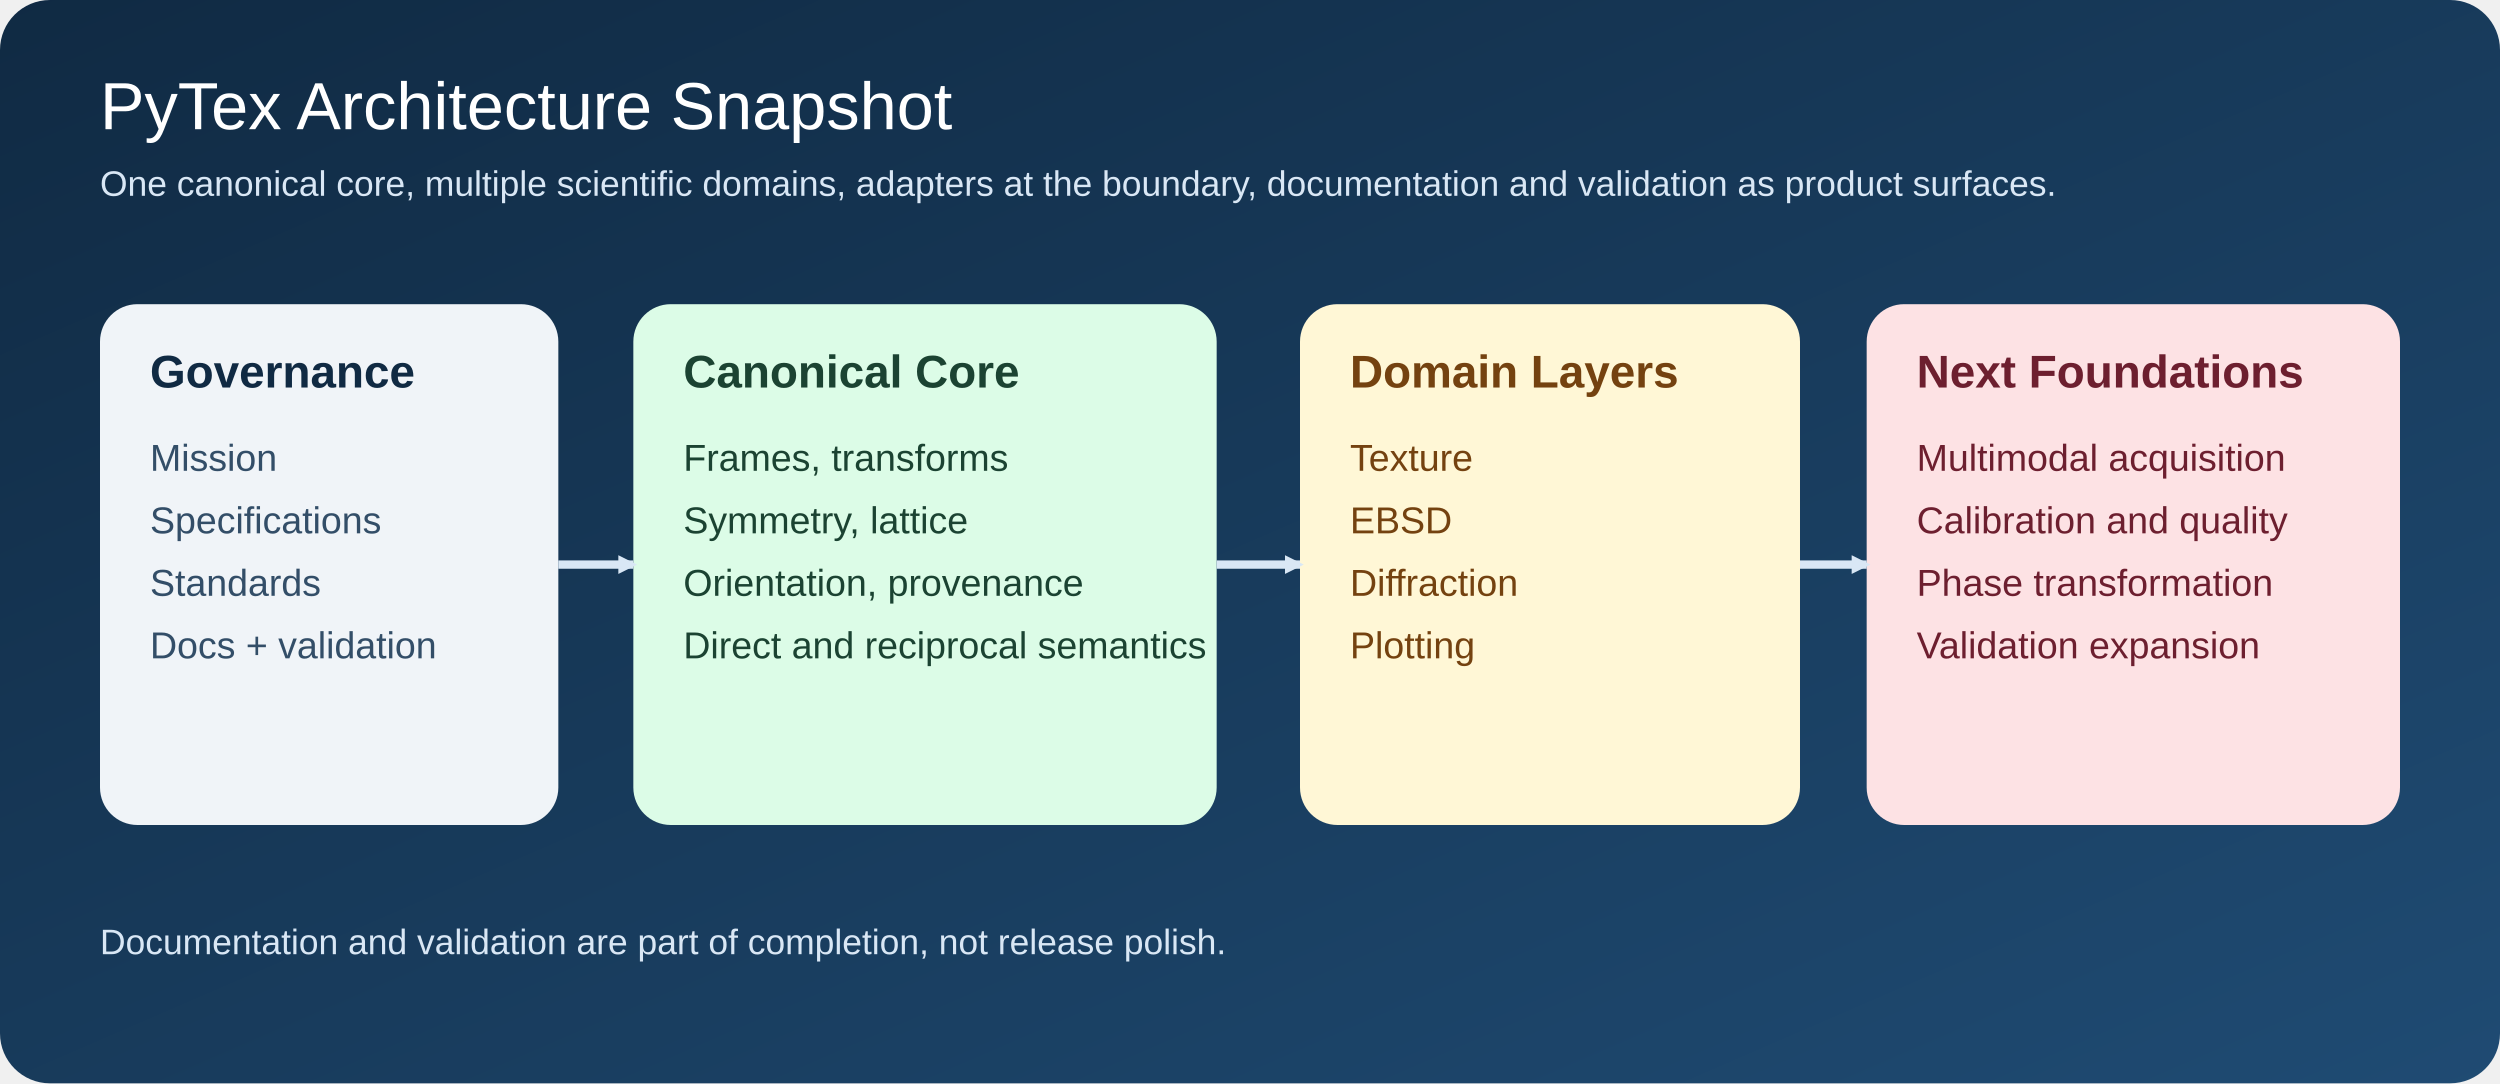
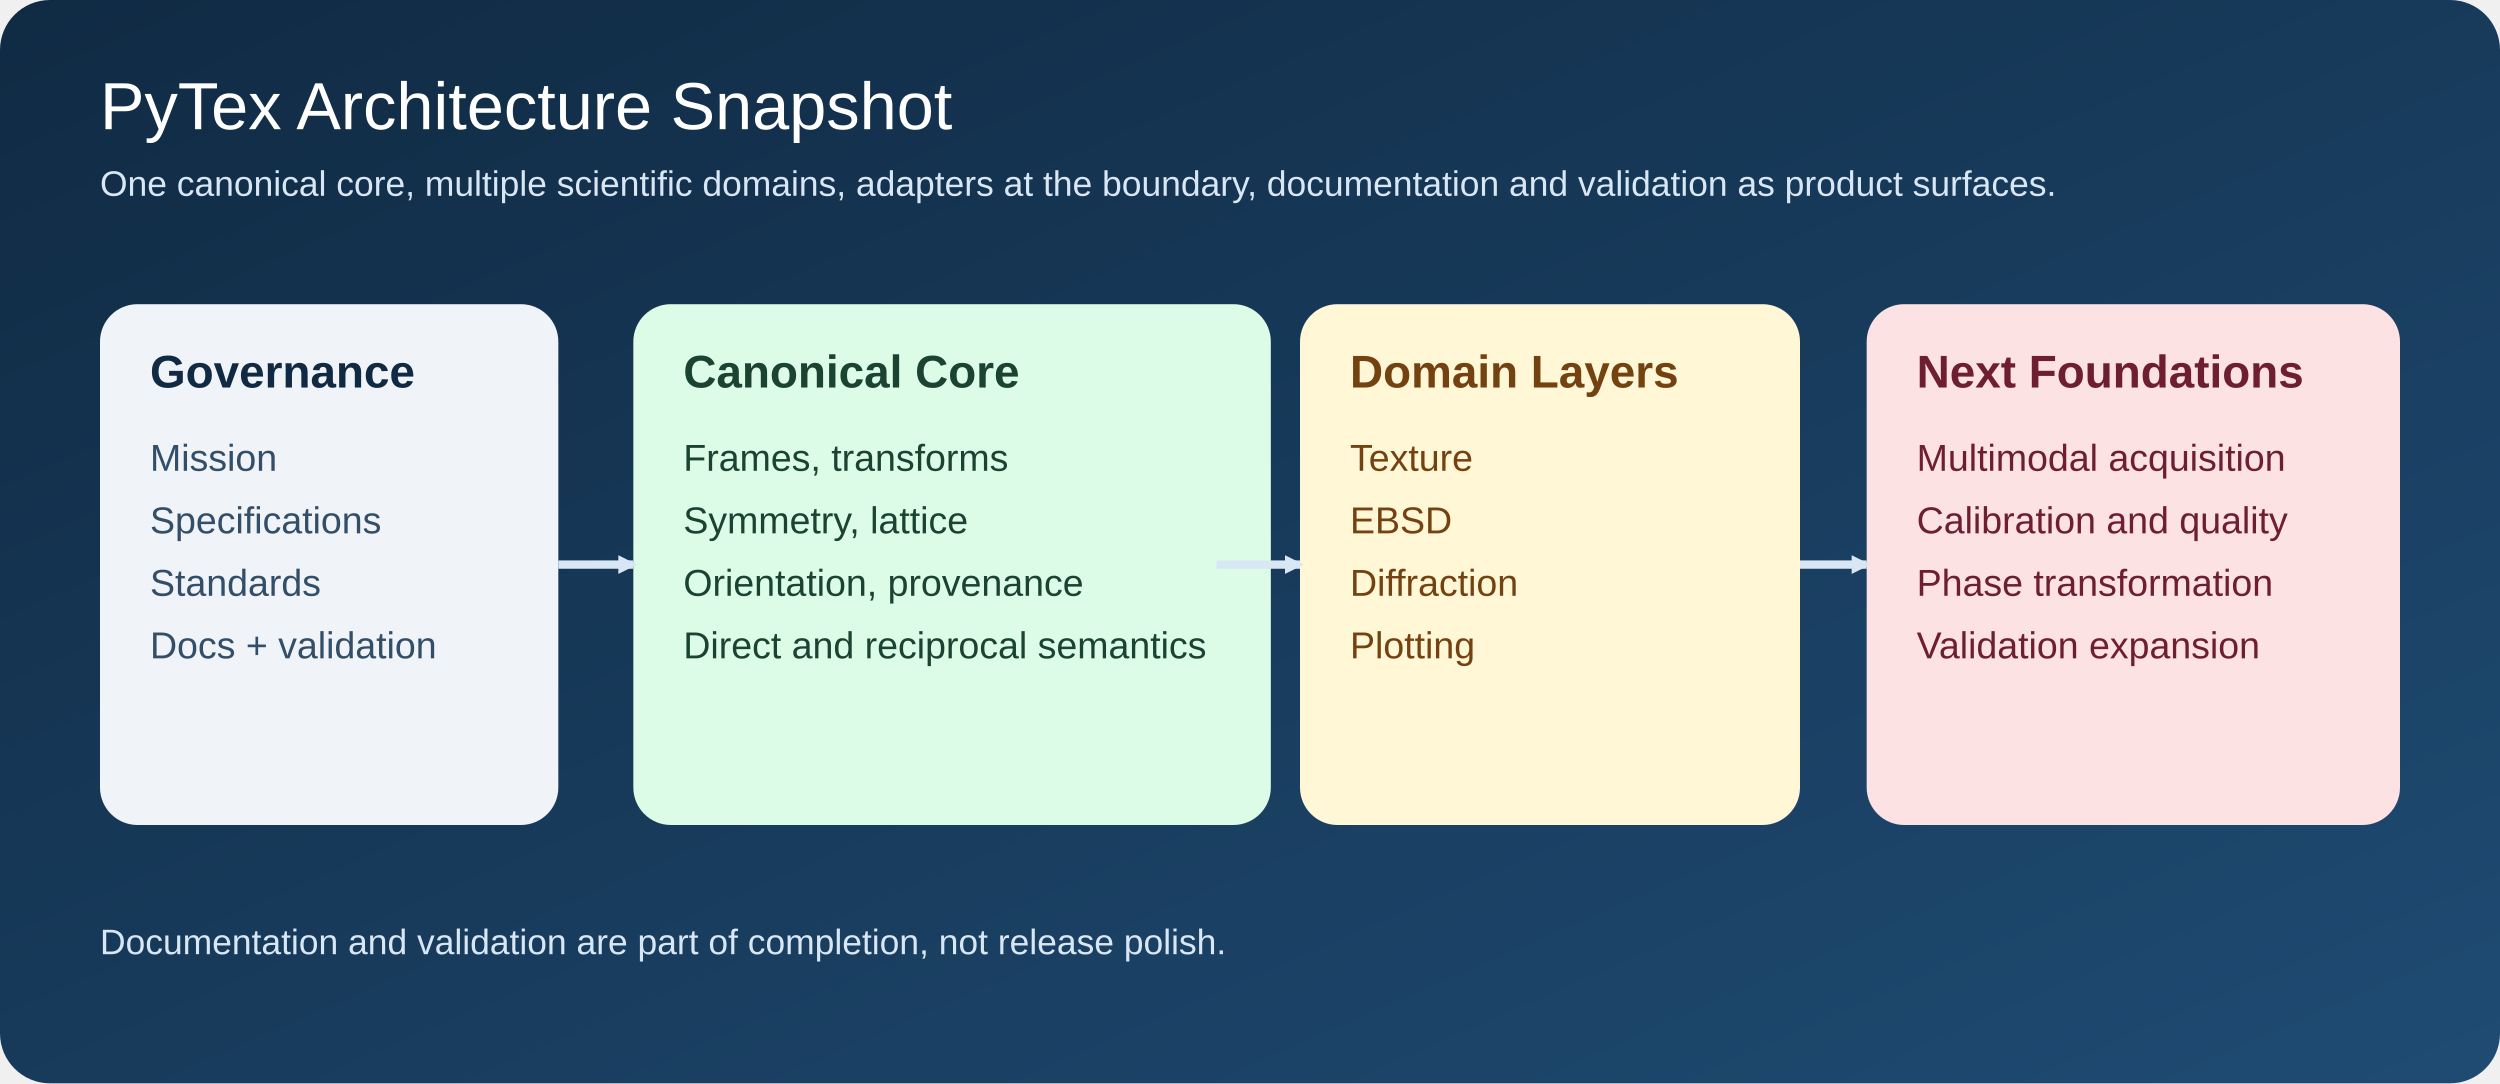
<svg xmlns="http://www.w3.org/2000/svg" width="1200" height="520" viewBox="0 0 1200 520" role="img" aria-labelledby="title desc">
  <defs>
    <linearGradient id="bg" x1="0" y1="0" x2="1" y2="1">
      <stop offset="0%" stop-color="#102a43" />
      <stop offset="100%" stop-color="#1f4b73" />
    </linearGradient>
    <marker markerUnits="userSpaceOnUse" id="arrow" markerWidth="9.00" markerHeight="9.00" refX="7.20" refY="4.50" orient="auto">
      <path d="M0.00,0.00 L9.00,4.50 L0.00,9.00 z" fill="#d9e7f5" />
    </marker>
  </defs>
  <rect width="1200" height="520" rx="24" ry="24" fill="url(#bg)" />
  <text x="48" y="62" font-family="Arial, Helvetica, sans-serif" font-size="32" fill="#ffffff">PyTex Architecture Snapshot</text>
  <text x="48" y="94" font-family="Arial, Helvetica, sans-serif" font-size="17" fill="#d9e7f5">
    One canonical core, multiple scientific domains, adapters at the boundary, documentation and validation as product surfaces.
  </text>
  <rect x="48" y="146" width="220" height="250" rx="18" ry="18" fill="#f0f4f8" />
  <text x="72" y="186" font-family="Arial, Helvetica, sans-serif" font-size="22" font-weight="700" fill="#102a43">Governance</text>
  <text x="72" y="226" font-family="Arial, Helvetica, sans-serif" font-size="18" fill="#334e68">Mission</text>
  <text x="72" y="256" font-family="Arial, Helvetica, sans-serif" font-size="18" fill="#334e68">Specifications</text>
  <text x="72" y="286" font-family="Arial, Helvetica, sans-serif" font-size="18" fill="#334e68">Standards</text>
  <text x="72" y="316" font-family="Arial, Helvetica, sans-serif" font-size="18" fill="#334e68">Docs + validation</text>
-   <rect x="304" y="146" width="280" height="250" rx="18" ry="18" fill="#dcfce7" />
+   <rect x="304" y="146" width="306.0" height="250" rx="18" ry="18" fill="#dcfce7" />
  <text x="328" y="186" font-family="Arial, Helvetica, sans-serif" font-size="22" font-weight="700" fill="#1b4332">Canonical Core</text>
  <text x="328" y="226" font-family="Arial, Helvetica, sans-serif" font-size="18" fill="#1b4332">Frames, transforms</text>
  <text x="328" y="256" font-family="Arial, Helvetica, sans-serif" font-size="18" fill="#1b4332">Symmetry, lattice</text>
  <text x="328" y="286" font-family="Arial, Helvetica, sans-serif" font-size="18" fill="#1b4332">Orientation, provenance</text>
  <text x="328" y="316" font-family="Arial, Helvetica, sans-serif" font-size="18" fill="#1b4332">Direct and reciprocal semantics</text>
  <rect x="624" y="146" width="240" height="250" rx="18" ry="18" fill="#fff7d6" />
  <text x="648" y="186" font-family="Arial, Helvetica, sans-serif" font-size="22" font-weight="700" fill="#744210">Domain Layers</text>
  <text x="648" y="226" font-family="Arial, Helvetica, sans-serif" font-size="18" fill="#744210">Texture</text>
  <text x="648" y="256" font-family="Arial, Helvetica, sans-serif" font-size="18" fill="#744210">EBSD</text>
  <text x="648" y="286" font-family="Arial, Helvetica, sans-serif" font-size="18" fill="#744210">Diffraction</text>
  <text x="648" y="316" font-family="Arial, Helvetica, sans-serif" font-size="18" fill="#744210">Plotting</text>
  <rect x="896" y="146" width="256" height="250" rx="18" ry="18" fill="#fde2e4" />
  <text x="920" y="186" font-family="Arial, Helvetica, sans-serif" font-size="22" font-weight="700" fill="#6d1f2f">Next Foundations</text>
  <text x="920" y="226" font-family="Arial, Helvetica, sans-serif" font-size="18" fill="#6d1f2f">Multimodal acquisition</text>
  <text x="920" y="256" font-family="Arial, Helvetica, sans-serif" font-size="18" fill="#6d1f2f">Calibration and quality</text>
  <text x="920" y="286" font-family="Arial, Helvetica, sans-serif" font-size="18" fill="#6d1f2f">Phase transformation</text>
  <text x="920" y="316" font-family="Arial, Helvetica, sans-serif" font-size="18" fill="#6d1f2f">Validation expansion</text>
  <line x1="268" y1="271" x2="304" y2="271" stroke="#d9e7f5" stroke-width="4" marker-end="url(#arrow)" />
  <line x1="584" y1="271" x2="624" y2="271" stroke="#d9e7f5" stroke-width="4" marker-end="url(#arrow)" />
  <line x1="864" y1="271" x2="896" y2="271" stroke="#d9e7f5" stroke-width="4" marker-end="url(#arrow)" />
  <text x="48" y="458" font-family="Arial, Helvetica, sans-serif" font-size="17" fill="#d9e7f5">
    Documentation and validation are part of completion, not release polish.
  </text>
</svg>
